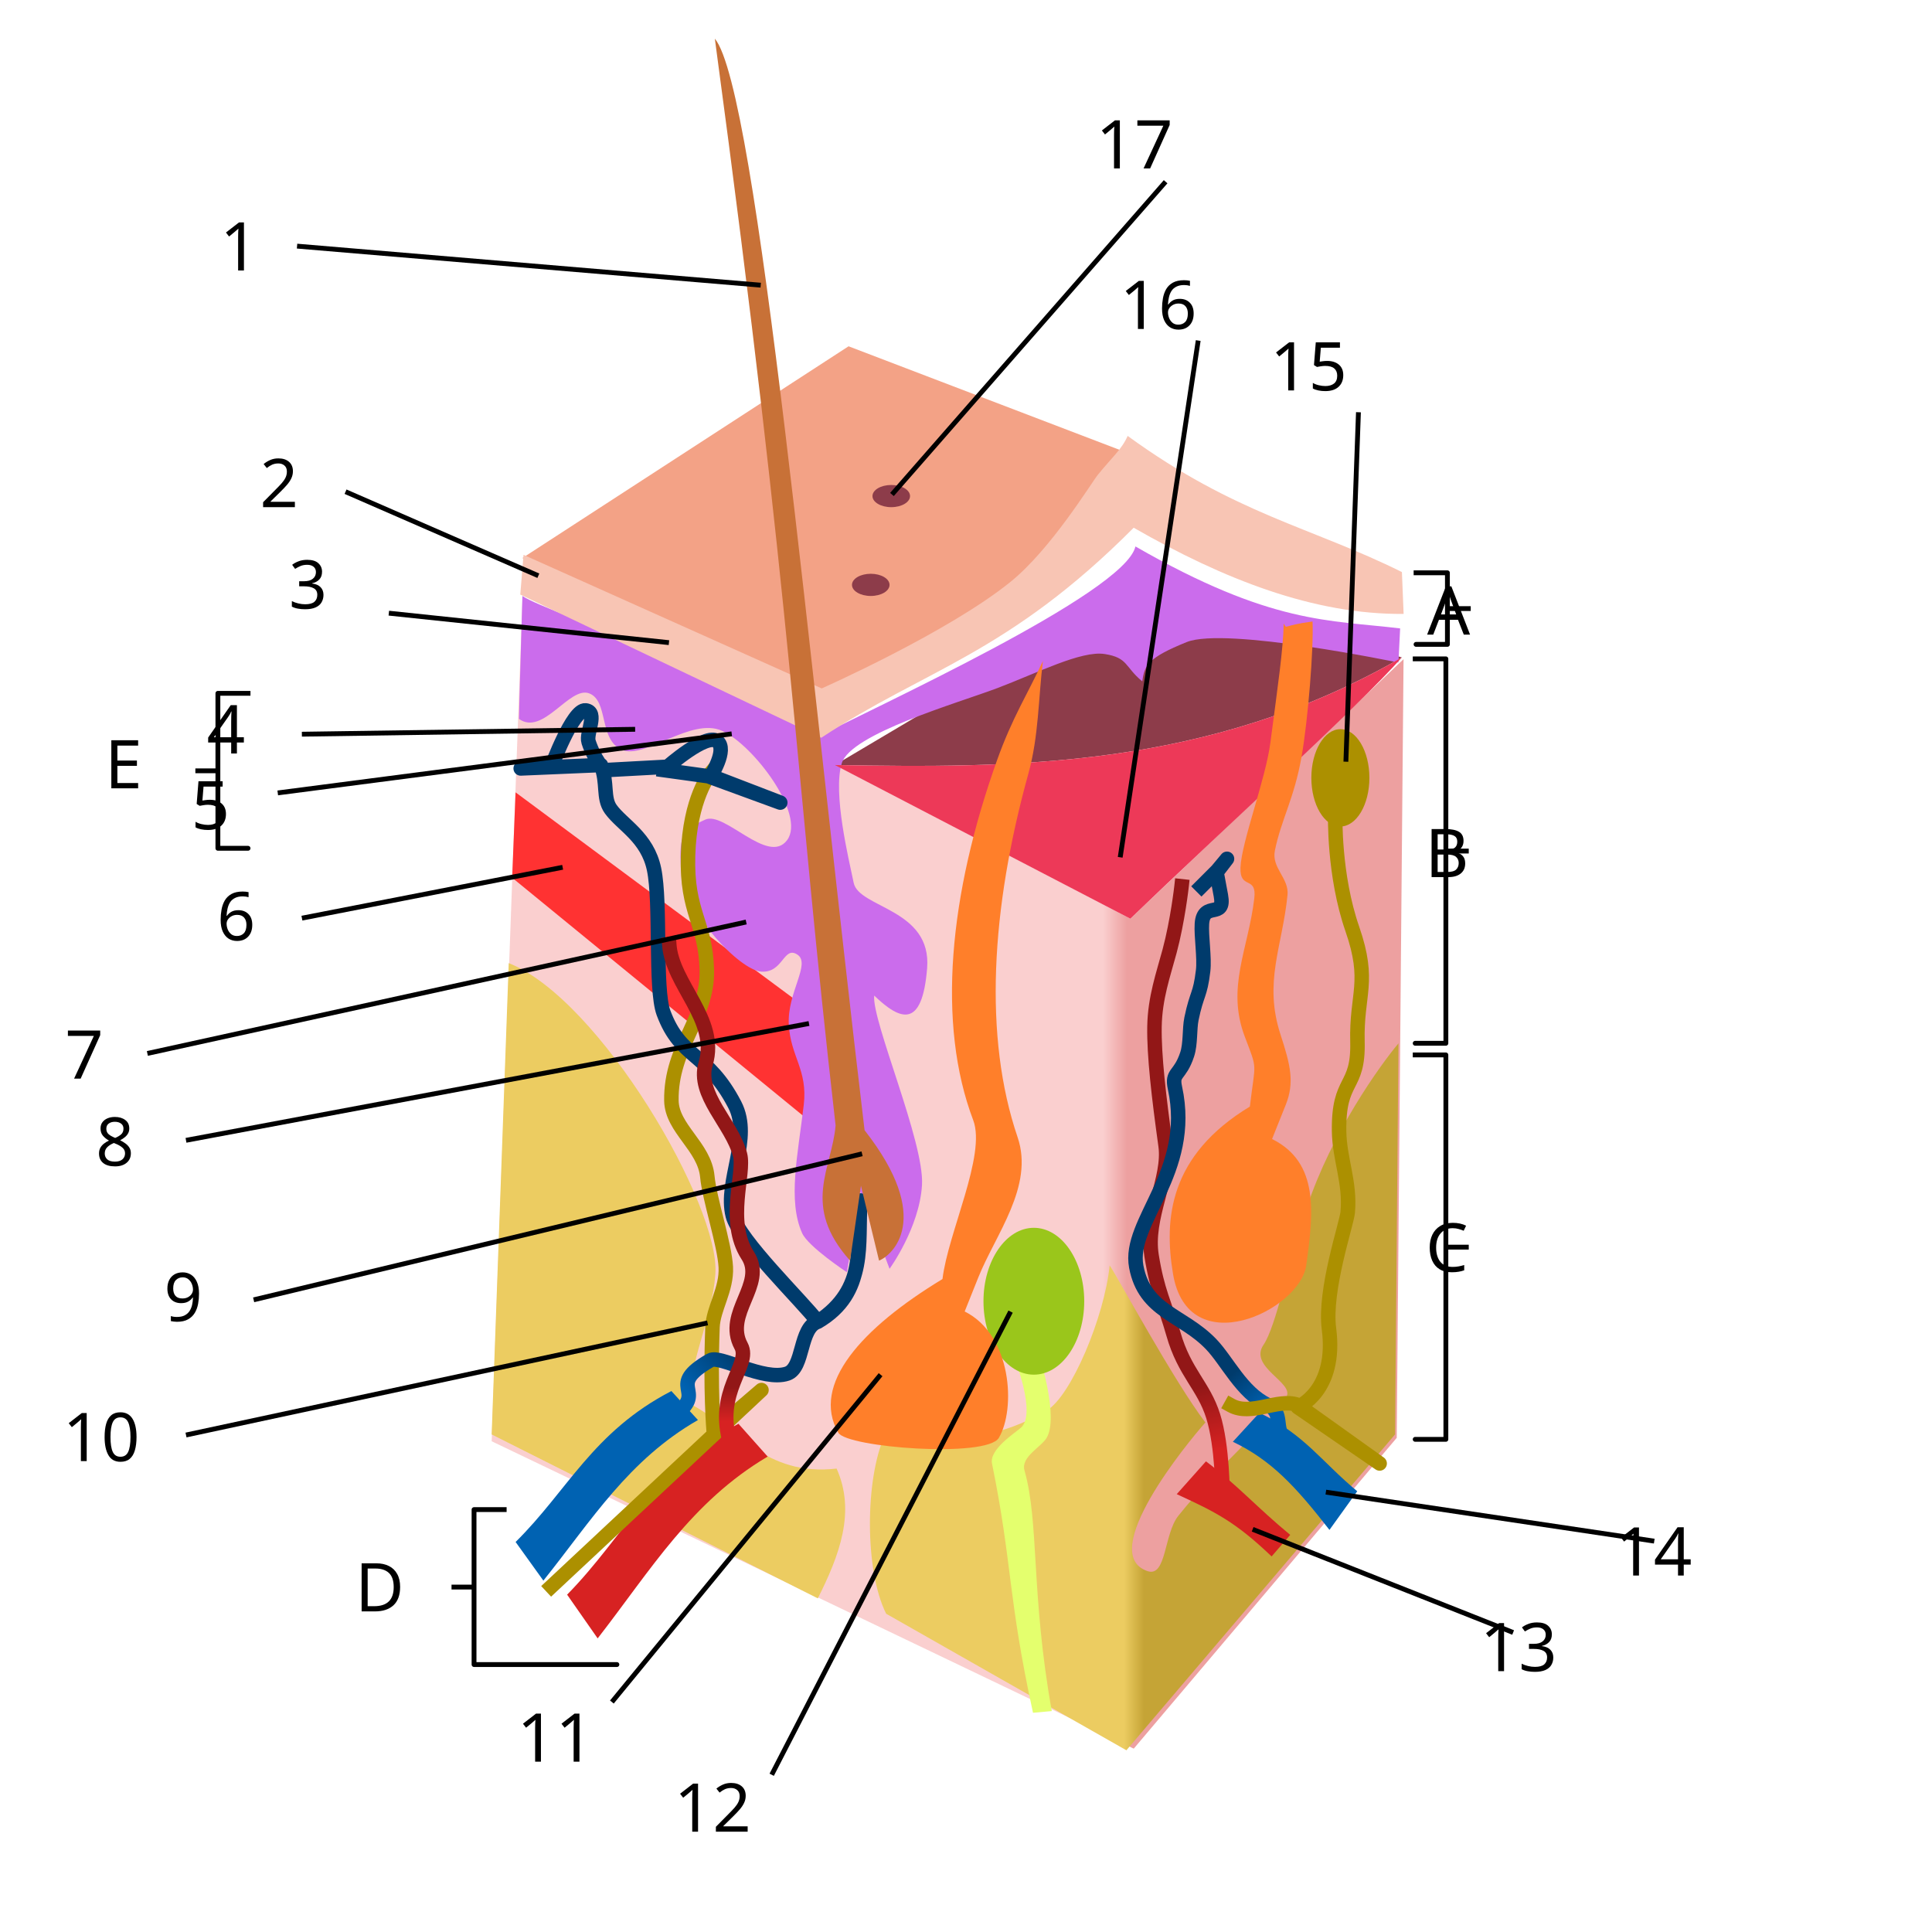
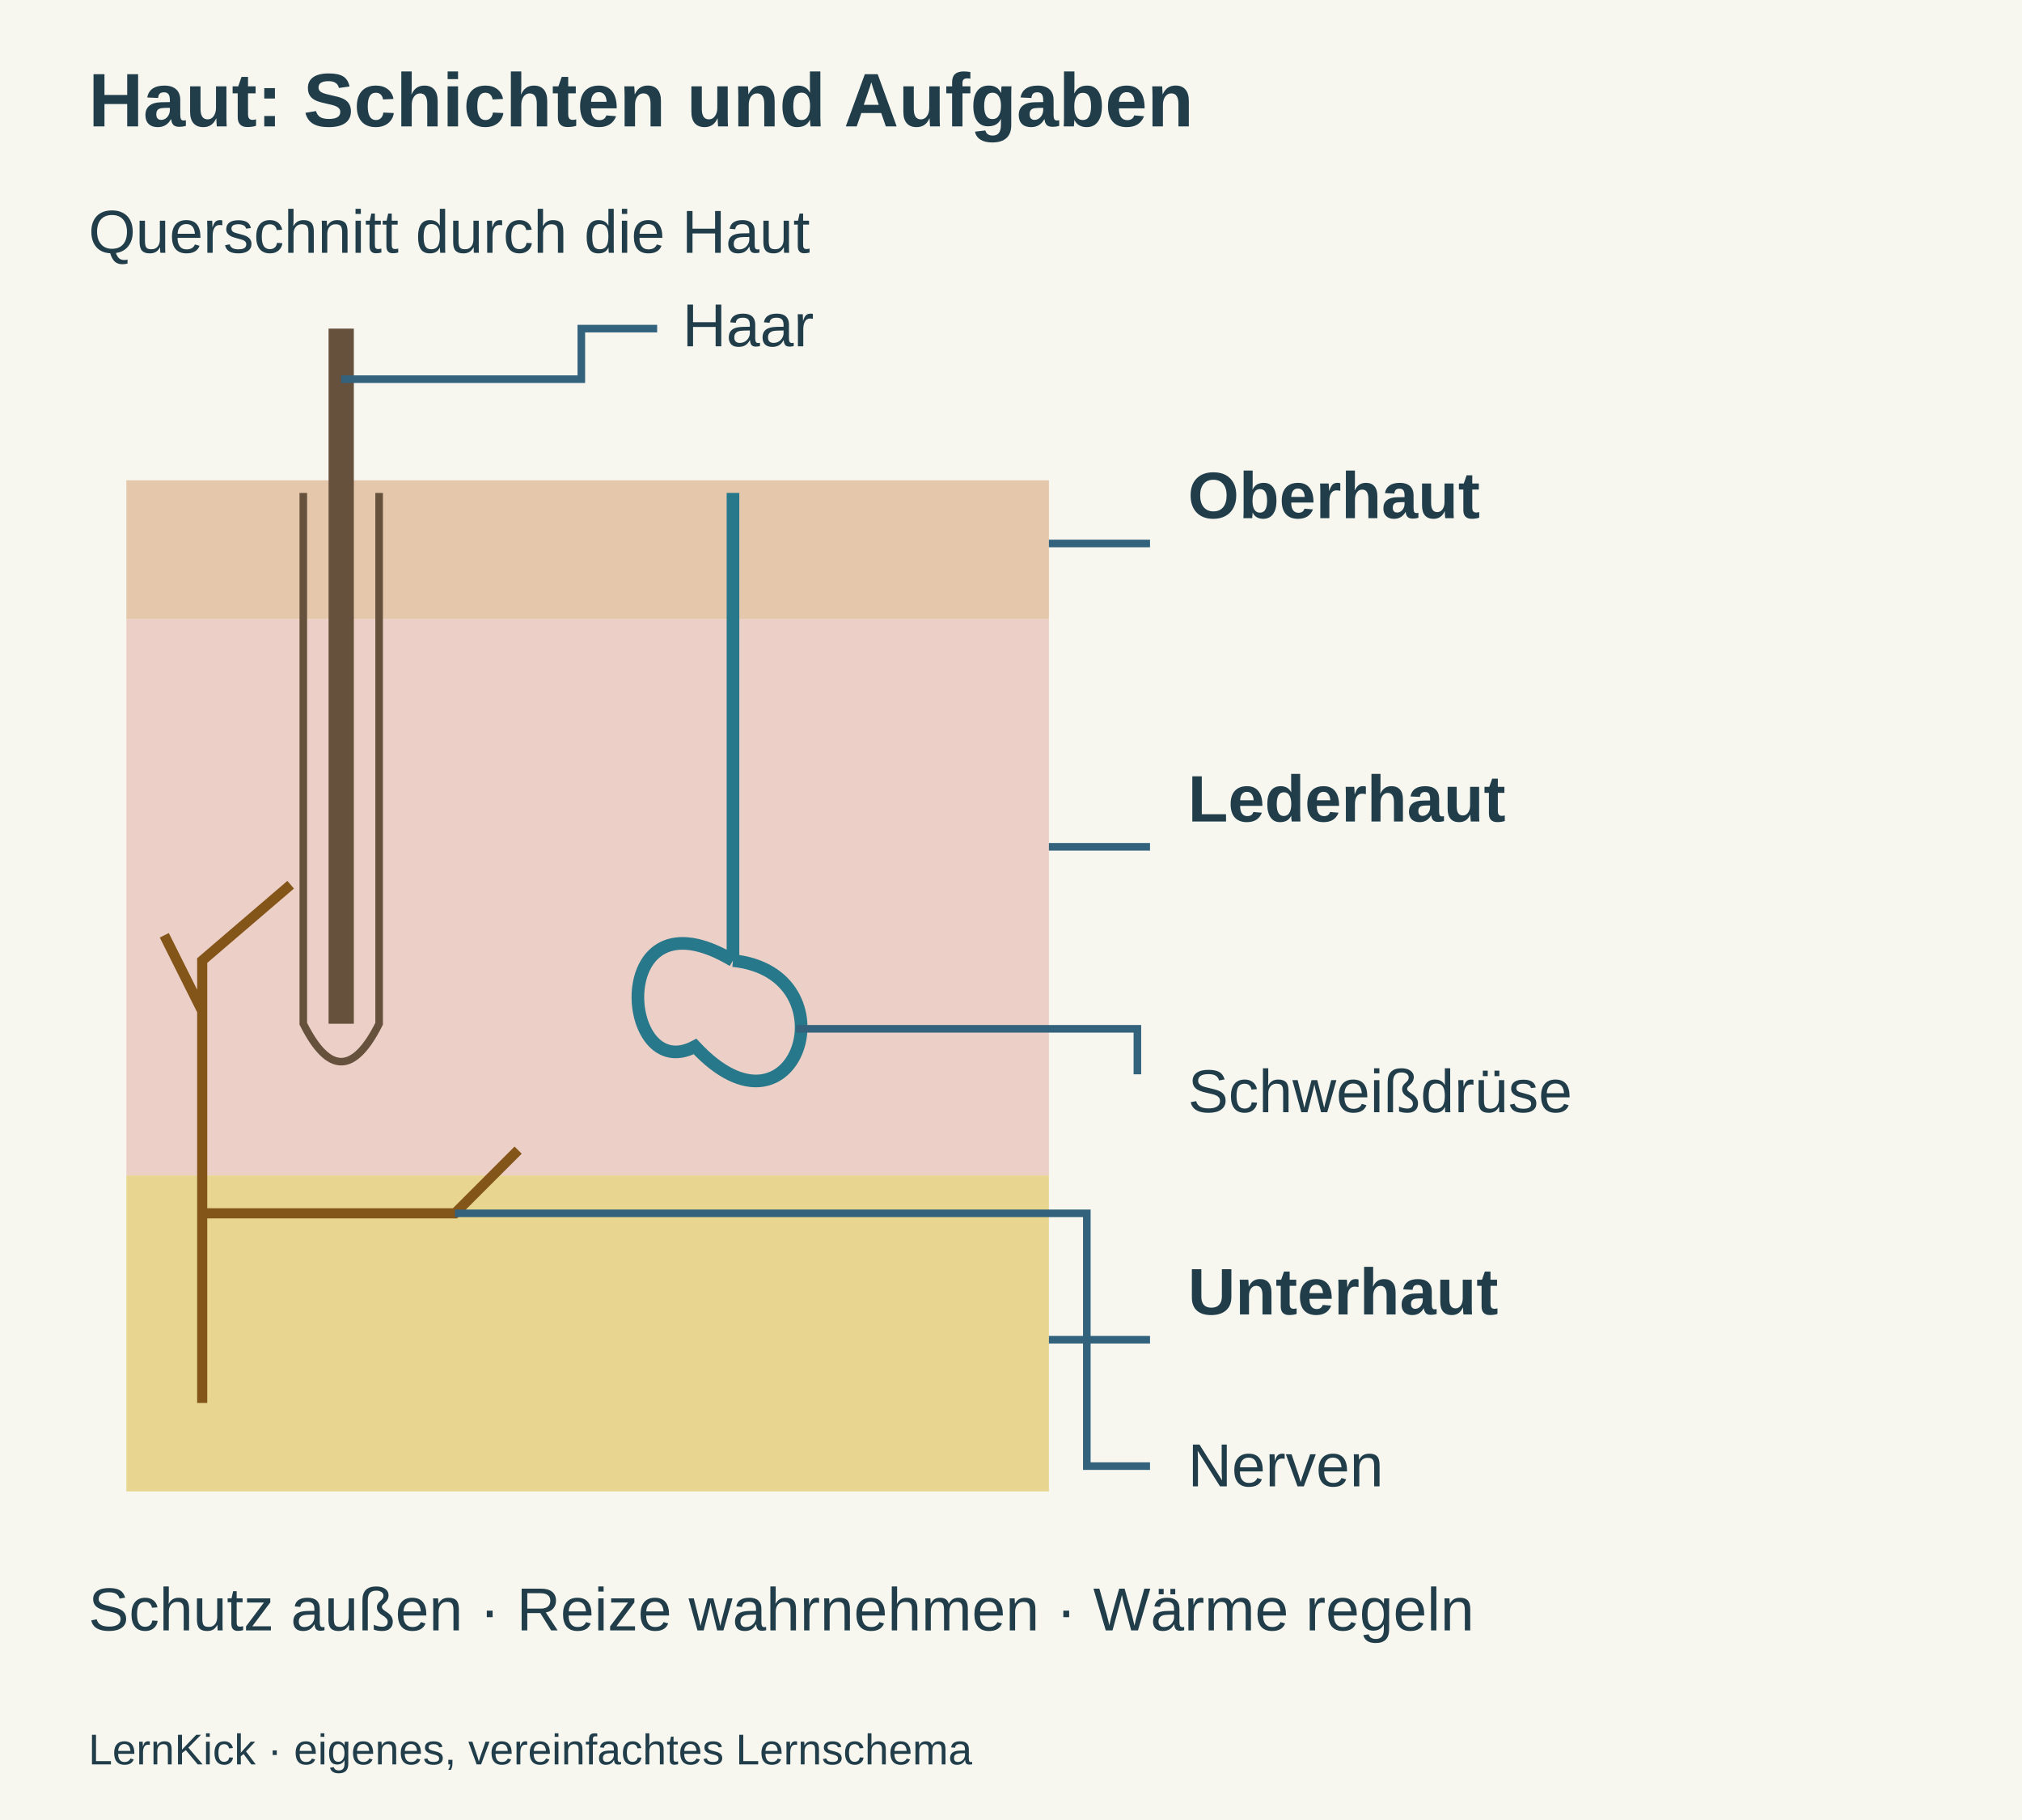
- <svg xmlns="http://www.w3.org/2000/svg" xmlns:xlink="http://www.w3.org/1999/xlink" width="400.0" height="400.0" id="svg2" version="1.0" viewBox="0 0 400 400">
-   <defs id="defs4">
-     <linearGradient id="linearGradient3239">
-       <stop style="stop-color:#facfcf;stop-opacity:1;" offset="0" id="stop3241" />
-       <stop style="stop-color:#eda0a0;stop-opacity:1;" offset="1" id="stop3243" />
-     </linearGradient>
-     <linearGradient id="linearGradient3229">
-       <stop style="stop-color:#eccc61;stop-opacity:1;" offset="0" id="stop3231" />
-       <stop style="stop-color:#c5a436;stop-opacity:1;" offset="1" id="stop3233" />
-     </linearGradient>
-     <linearGradient id="linearGradient3215">
-       <stop style="stop-color:#d72222;stop-opacity:1;" offset="0" id="stop3217" />
-       <stop style="stop-color:#921717;stop-opacity:1;" offset="1" id="stop3219" />
-     </linearGradient>
-     <linearGradient id="linearGradient3199">
-       <stop style="stop-color:#0062b2;stop-opacity:1;" offset="0" id="stop3201" />
-       <stop style="stop-color:#003b6c;stop-opacity:1;" offset="1" id="stop3203" />
-     </linearGradient>
-     <linearGradient xlink:href="#linearGradient3199" id="linearGradient3205" x1="375.673" y1="714.796" x2="385.658" y2="705.868" gradientUnits="userSpaceOnUse" gradientTransform="translate(-17,1)" />
-     <linearGradient xlink:href="#linearGradient3199" id="linearGradient3213" x1="278.873" y1="290.643" x2="272.479" y2="283.219" gradientUnits="userSpaceOnUse" gradientTransform="translate(198.1596,427.1501)" />
-     <linearGradient xlink:href="#linearGradient3215" id="linearGradient3221" x1="268.213" y1="299.52" x2="265.251" y2="286.085" gradientUnits="userSpaceOnUse" gradientTransform="translate(198.1596,427.1501)" />
-     <linearGradient xlink:href="#linearGradient3229" id="linearGradient3235" x1="464.862" y1="717.707" x2="469.016" y2="717.707" gradientUnits="userSpaceOnUse" gradientTransform="translate(-17,1)" />
-     <linearGradient xlink:href="#linearGradient3239" id="linearGradient3245" x1="460.526" y1="668.394" x2="465.475" y2="668.394" gradientUnits="userSpaceOnUse" gradientTransform="translate(-17,1)" />
-     <linearGradient xlink:href="#linearGradient3215" id="linearGradient3255" x1="165.465" y1="293.28" x2="165.465" y2="286.209" gradientUnits="userSpaceOnUse" gradientTransform="translate(198.1596,427.1501)" />
+ <svg xmlns="http://www.w3.org/2000/svg" width="800" height="720" viewBox="0 0 800 720" role="img">
+   <defs>
+     <marker id="arrow" viewBox="0 0 10 10" refX="9" refY="5" markerWidth="7" markerHeight="7" orient="auto-start-reverse">
+       <path d="M0 0L10 5L0 10Z" fill="context-stroke" />
+     </marker>
  </defs>
-   <g id="layer1" transform="translate(-215.1596,-426.1501)">
-     <path id="path3266" d="M 388.018,584.541 L 452.365,546.358 L 505.398,562.268 C 465.146,585.481 424.366,585.136 388.018,584.541 z" style="opacity:1;fill:#8d3c4a;fill-opacity:1;stroke:none;stroke-width:3;stroke-linecap:square;stroke-linejoin:round;stroke-miterlimit:4;stroke-dasharray:none;stroke-dashoffset:0;stroke-opacity:1" />
-     <path style="opacity:1;fill:#f3a286;fill-opacity:1;stroke:none;stroke-width:3;stroke-linecap:square;stroke-linejoin:round;stroke-miterlimit:4;stroke-dasharray:none;stroke-dashoffset:0;stroke-opacity:1" d="M 323.318,541.686 L 390.846,497.845 L 449.965,520.437 C 449.965,520.437 440.313,535.761 431.894,542.59 C 418.995,553.055 385.29,569.167 385.29,569.167 L 323.318,541.686 z" id="path3257" />
-     <path style="opacity:1;fill:url(#linearGradient3245);fill-opacity:1;stroke:none;stroke-width:3;stroke-linecap:square;stroke-linejoin:round;stroke-miterlimit:4;stroke-dasharray:none;stroke-dashoffset:0;stroke-opacity:1" d="M 316.954,724.549 L 323.318,550.6 L 449.183,616.361 L 505.751,562.621 L 504.337,723.842 L 449.89,788.188 L 316.954,724.549 z" id="path3237" />
-     <path id="path3227" d="M 504.696,642.171 C 500.83,646.764 490.823,660.77 485.762,676.052 C 481.934,687.613 479.366,700.76 476.759,704.575 C 473.615,709.175 483.161,712.392 481.502,715.337 C 478.787,720.156 467.388,729.596 459.104,740.003 C 456.12,743.752 456.68,752.762 452.745,751.435 C 442.107,747.848 460.966,724.887 464.725,720.657 C 458.378,712.394 446.584,690.602 444.904,688.135 C 443.844,698.748 436.914,715.248 431.864,718.185 C 422.42,723.676 413.042,725.184 398.276,723.488 C 394.279,732.445 394.141,751.301 398.63,760.257 L 448.366,788.527 L 503.989,723.134 L 504.696,642.171 z" style="opacity:1;fill:url(#linearGradient3235);fill-opacity:1;stroke:none;stroke-width:3;stroke-linecap:square;stroke-linejoin:round;stroke-miterlimit:4;stroke-dasharray:none;stroke-dashoffset:0;stroke-opacity:1" />
-     <path style="opacity:1;fill:#e4ff6e;fill-opacity:1;stroke:none;stroke-width:3;stroke-linecap:square;stroke-linejoin:round;stroke-miterlimit:4;stroke-dasharray:none;stroke-dashoffset:0;stroke-opacity:1" d="M 425.141,707.224 C 425.141,707.224 429.787,718.78 426.555,721.72 C 425.394,722.777 419.945,726.196 420.545,729.145 C 424.782,749.98 423.795,756.722 429.03,780.764 L 432.919,780.41 C 428.559,756.013 430.351,741.455 427.262,730.559 C 426.478,727.791 430.754,725.721 431.858,723.841 C 434.393,719.528 430.444,707.224 430.444,707.224" id="path3282" />
-     <path style="opacity:1;fill:#eccc61;fill-opacity:1;stroke:none;stroke-width:3;stroke-linecap:square;stroke-linejoin:round;stroke-miterlimit:4;stroke-dasharray:none;stroke-dashoffset:0;stroke-opacity:1" d="M 320.489,625.554 C 339.41,633.021 364.283,675.768 363.269,689.9 C 362.583,699.469 357.699,708.206 357.966,716.77 C 367.713,721.766 373.605,731.902 388.371,730.205 C 392.368,739.162 388.971,748.119 384.482,757.075 L 316.954,723.134 L 320.489,625.554 z" id="path3225" />
-     <path style="opacity:1;fill:#ff3232;fill-opacity:1;stroke:none;stroke-width:1;stroke-linecap:square;stroke-linejoin:round;stroke-miterlimit:4;stroke-dasharray:none;stroke-dashoffset:0;stroke-opacity:1" d="M 321.903,590.198 L 321.196,607.876 L 383.422,658.788 L 384.836,636.867 L 321.903,590.198 z" id="path3470" />
-     <path style="opacity:1;fill:#cb6cec;fill-opacity:1;stroke:none;stroke-width:3;stroke-linecap:square;stroke-linejoin:round;stroke-miterlimit:4;stroke-dasharray:none;stroke-dashoffset:0;stroke-opacity:1" d="M 390.493,689.547 C 390.493,689.547 382.495,684.277 381.232,681.456 C 378.213,674.708 380.344,665.273 381.568,654.916 C 382.427,647.643 378.834,644.913 378.472,638.282 C 378.11,631.65 383.114,625.652 380.24,623.786 C 377.365,621.919 377.332,627.591 372.815,627.321 C 368.298,627.052 356.905,615.01 356.198,606.462 C 355.493,597.935 357.194,597.739 361.148,595.855 C 365.102,593.971 374.194,605.369 378.118,600.098 C 382.043,594.827 371.178,580.412 364.683,577.47 C 358.188,574.528 348.548,583.538 343.824,581.359 C 339.099,579.181 341.18,571.174 337.106,569.692 C 333.032,568.211 327.59,578.58 322.61,574.995 C 322.581,574.593 323.318,549.54 323.318,549.54 C 328.507,553.152 375.797,568.24 383.422,579.238 C 395.642,572.762 448.012,549.076 450.243,539.287 C 478.374,555.465 490.42,554.486 505.044,556.257 L 504.69,563.328 C 504.69,563.328 468.848,555.847 460.85,559.086 C 452.852,562.324 452.132,563.841 451.657,567.217 C 448.001,564.229 448.768,562.324 443.879,561.56 C 438.99,560.797 429.846,565.524 421.605,568.632 C 413.364,571.739 391.283,578.064 389.432,584.188 C 387.554,590.401 390.879,603.96 391.907,608.937 C 392.987,614.166 408.102,614.292 407.11,626.614 C 406.089,639.288 401.527,637.425 396.15,632.271 C 395.629,637.518 406.593,662.674 406.049,671.516 C 405.505,680.357 399.332,688.84 399.332,688.84 L 393.321,672.93 L 390.493,689.547 z" id="path3223" />
-     <path style="opacity:1;fill:#0062b2;fill-opacity:1;stroke:none;stroke-width:1;stroke-linecap:square;stroke-linejoin:round;stroke-miterlimit:4;stroke-dasharray:none;stroke-dashoffset:0;stroke-opacity:1" d="M 354.16,714.15 C 337.886,722.601 332.766,734.674 321.91,745.4 L 327.66,753.4 C 337.727,740.805 345.257,728.432 359.66,720.15 L 354.16,714.15 z" id="path3181" />
-     <path id="path3183" d="M 475.91,718.65 C 485.376,723.248 488.615,728.629 496.16,734.9 L 490.41,742.9 C 483.343,733.805 478.312,728.432 470.41,724.65 L 475.91,718.65 z" style="opacity:1;fill:#0062b2;fill-opacity:1;stroke:none;stroke-width:1;stroke-linecap:square;stroke-linejoin:round;stroke-miterlimit:4;stroke-dasharray:none;stroke-dashoffset:0;stroke-opacity:1" />
-     <path id="path3187" d="M 368.048,720.926 C 350.147,730.494 344.516,744.162 332.574,756.306 L 338.899,765.363 C 349.972,751.103 358.256,737.095 374.097,727.719 L 368.048,720.926 z" style="opacity:1;fill:#d72222;fill-opacity:1;stroke:none;stroke-width:1.116;stroke-linecap:square;stroke-linejoin:round;stroke-miterlimit:4;stroke-dasharray:none;stroke-dashoffset:0;stroke-opacity:1" />
-     <path style="opacity:1;fill:#d72222;fill-opacity:1;stroke:none;stroke-width:1.116;stroke-linecap:square;stroke-linejoin:round;stroke-miterlimit:4;stroke-dasharray:none;stroke-dashoffset:0;stroke-opacity:1" d="M 464.842,728.704 C 471.429,733.676 475.293,738.151 482.285,743.931 L 478.435,748.392 C 470.897,741.203 466.856,739.216 458.793,735.497 L 464.842,728.704 z" id="path3189" />
-     <path style="opacity:1;fill:#9ac61b;fill-opacity:1;stroke:none;stroke-width:3;stroke-linecap:square;stroke-linejoin:round;stroke-miterlimit:4;stroke-dasharray:none;stroke-dashoffset:0;stroke-opacity:1" id="path3191" d="M 240.77,268.937 A 9.369,13.965 0 1 1 222.032,268.937 A 9.369,13.965 0 1 1 240.77,268.937 z" transform="matrix(1.113208,0,0,1.088608,171.6098,402.7899)" />
-     <path style="opacity:1;fill:none;fill-opacity:1;stroke:url(#linearGradient3221);stroke-width:3;stroke-linecap:square;stroke-linejoin:round;stroke-miterlimit:4;stroke-dasharray:none;stroke-dashoffset:0;stroke-opacity:1" d="M 468.274,735.509 C 468.274,735.509 468.296,725.591 466.337,719.345 C 464.36,713.039 460.391,710.366 458.108,702.351 C 456.213,695.7 454.797,693.647 453.587,686.154 C 452.291,678.131 457.44,670.232 456.483,663.33 C 455.075,653.178 454.086,644.722 454.182,638.727 C 454.278,632.732 456.025,627.876 457.313,623.077 C 458.996,616.807 459.789,609.644 459.789,609.644" id="path3195" />
-     <path style="opacity:1;fill:none;fill-opacity:1;stroke:url(#linearGradient3213);stroke-width:3;stroke-linecap:square;stroke-linejoin:round;stroke-miterlimit:4;stroke-dasharray:none;stroke-dashoffset:0;stroke-opacity:1" d="M 481.16,724.15 C 478.847,721.841 481.023,718.651 477.599,717.021 C 472.214,714.457 469.235,707.889 465.891,704.426 C 459.912,698.233 452.186,697.781 450.41,688.4 C 448.633,679.019 462.241,668.91 458.422,651.381 C 457.698,648.056 459.436,649.04 460.948,644.461 C 461.683,642.236 461.404,639.201 461.84,637.084 C 462.949,631.696 463.63,632.35 464.249,627.16 C 464.577,624.411 463.834,619.986 464.004,617.406 C 464.326,612.538 468.868,616.594 467.929,611.554 L 467.037,606.764 L 469.196,603.957 L 467.16,606.4 L 463.91,609.65" id="path3185" />
-     <path style="opacity:1;fill:none;fill-opacity:1;stroke:#ac9000;stroke-width:3;stroke-linecap:square;stroke-linejoin:round;stroke-miterlimit:4;stroke-dasharray:none;stroke-dashoffset:0;stroke-opacity:1" d="M 329.328,754.601 L 372.815,713.942 L 362.916,722.427 C 362.916,722.427 362.178,713.927 362.675,700.913 C 362.822,697.057 365.657,693.127 365.429,688.501 C 365.197,683.816 362.046,674.43 361.604,669.738 C 361.019,663.524 354.254,659.803 354.166,654.02 C 353.994,642.785 361.756,636.908 361.501,626.968 C 361.247,617.027 357.268,615.218 357.612,603.28 C 357.956,591.342 362.208,586.309 362.208,586.309" id="path3272" />
-     <path style="opacity:1;fill:none;fill-opacity:1;stroke:url(#linearGradient3205);stroke-width:3;stroke-linecap:square;stroke-linejoin:round;stroke-miterlimit:4;stroke-dasharray:none;stroke-dashoffset:0;stroke-opacity:1" d="M 355.137,718.892 C 361.651,713.965 352.723,713.225 362.237,707.781 C 364.236,706.637 373.26,712.194 378.153,710.541 C 381.648,709.361 380.61,701.038 384.482,699.8 C 394.892,692.977 392.622,683.814 393.321,674.698 C 392.534,683.89 394.711,693.789 384.482,699.8 C 381.232,695.535 368.117,682.875 366.869,677.842 C 365.095,670.693 370.915,661.865 367.283,654.868 C 361.599,643.917 356.108,645.444 352.535,635.853 C 350.701,630.929 352.034,613.095 350.571,606.105 C 349.182,599.466 344.02,597 341.621,593.697 C 339.928,591.366 341.031,588.264 339.581,584.541 L 322.964,585.249 L 329.328,584.895 C 329.328,584.895 333.768,572.91 336.399,573.228 C 339.03,573.545 336.442,577.95 337.018,579.739 C 338.2,583.408 340.288,585.602 340.288,585.602 L 353.37,584.895 C 353.37,584.895 361.326,577.879 363.623,579.592 C 365.919,581.305 362.208,587.016 362.208,587.016 L 376.704,592.32 L 362.916,587.016 L 352.662,585.602" id="path3197" />
-     <path style="opacity:1;fill:none;fill-opacity:1;stroke:url(#linearGradient3255);stroke-width:3;stroke-linecap:square;stroke-linejoin:round;stroke-miterlimit:4;stroke-dasharray:none;stroke-dashoffset:0;stroke-opacity:1" d="M 366.41,725.15 C 362.97,714.235 370.747,708.795 368.596,704.819 C 364.917,698.019 373.846,692.085 369.969,686.087 C 365.389,679 369.414,669.179 368.373,665.206 C 366.694,658.799 359.331,652.824 361.258,646.365 C 363.978,637.246 354.245,629.941 353.723,621.665" id="path3247" />
-     <path style="opacity:1;fill:#f8c5b4;fill-opacity:1;stroke:none;stroke-width:3;stroke-linecap:square;stroke-linejoin:round;stroke-miterlimit:4;stroke-dasharray:none;stroke-dashoffset:0;stroke-opacity:1" d="M 448.627,516.4 C 447.439,519.162 445.246,520.997 442.472,524.431 C 441.11,526.118 432.828,539.758 424.41,546.588 C 411.511,557.052 385.285,568.681 385.285,568.681 L 323.551,541.022 L 322.878,549.244 L 385.191,578.9 C 406.741,564.68 423.753,561.65 449.878,535.412 C 468.507,546.08 487.136,553.414 505.765,553.256 L 505.41,544.588 C 486.482,535.192 470.99,532.667 448.627,516.4 z" id="path3259" />
-     <path style="opacity:1;fill:#ed3958;fill-opacity:1;stroke:none;stroke-width:3;stroke-linecap:square;stroke-linejoin:round;stroke-miterlimit:4;stroke-dasharray:none;stroke-dashoffset:0;stroke-opacity:1" d="M 388.018,584.541 L 449.183,616.361 C 467.857,598.362 496.251,572.608 505.398,562.268 C 465.146,585.481 424.366,585.136 388.018,584.541 z" id="path3264" />
-     <path style="opacity:1;fill:#8d3c4a;fill-opacity:1;stroke:none;stroke-width:3;stroke-linecap:square;stroke-linejoin:round;stroke-miterlimit:4;stroke-dasharray:none;stroke-dashoffset:0;stroke-opacity:1" id="path3268" d="M 200.111,120.091 A 3.889,2.298 0 1 1 192.333,120.091 A 3.889,2.298 0 1 1 200.111,120.091 z" transform="translate(199.2203,427.1501)" />
-     <path transform="translate(203.4629,408.7653)" d="M 200.111,120.091 A 3.889,2.298 0 1 1 192.333,120.091 A 3.889,2.298 0 1 1 200.111,120.091 z" id="path3270" style="opacity:1;fill:#8d3c4a;fill-opacity:1;stroke:none;stroke-width:3;stroke-linecap:square;stroke-linejoin:round;stroke-miterlimit:4;stroke-dasharray:none;stroke-dashoffset:0;stroke-opacity:1" />
-     <path id="path3274" d="M 470.042,717.124 C 474.158,719.409 479.687,715.604 483.802,716.999 L 500.801,729.145 L 483.831,717.477 C 483.831,717.477 491.989,714.181 490.307,701.266 C 489.262,693.238 493.969,679.545 494.187,677.163 C 494.756,670.947 492.493,666.167 492.405,660.384 C 492.233,649.149 496.46,651.758 496.205,641.817 C 495.95,631.877 498.973,629.512 495.144,618.483 C 491.246,607.252 491.609,594.794 491.609,594.794" style="opacity:1;fill:none;fill-opacity:1;stroke:#ac9000;stroke-width:3;stroke-linecap:square;stroke-linejoin:round;stroke-miterlimit:4;stroke-dasharray:none;stroke-dashoffset:0;stroke-opacity:1" />
-     <path style="opacity:1;fill:#ac9000;fill-opacity:1;stroke:none;stroke-width:3;stroke-linecap:square;stroke-linejoin:round;stroke-miterlimit:4;stroke-dasharray:none;stroke-dashoffset:0;stroke-opacity:1" id="path3276" d="M 300.52,160.043 A 6.01,10.076 0 1 1 288.5,160.043 A 6.01,10.076 0 1 1 300.52,160.043 z" transform="translate(198.1596,427.1501)" />
-     <path style="opacity:1;fill:#ff7f2a;fill-opacity:1;stroke:none;stroke-width:3;stroke-linecap:square;stroke-linejoin:round;stroke-miterlimit:4;stroke-dasharray:none;stroke-dashoffset:0;stroke-opacity:1" d="M 421.959,723.841 C 419.454,728.061 390.493,725.869 388.725,722.781 C 383.009,712.795 393.548,701.113 410.292,690.961 C 411.418,681.431 419.383,665.277 416.656,658.081 C 409.087,638.107 411.64,611.348 421.613,583.476 C 424.771,574.649 427.93,569.816 431.089,562.989 C 430.128,570.756 430.234,578.524 428.082,586.291 C 420.313,614.347 418.77,640.852 425.848,661.616 C 429.3,671.745 421.252,681.767 417.716,690.607 L 414.888,697.679 C 424.715,702.578 425.476,717.916 421.959,723.841 z" id="path3278" />
-     <path id="path3280" d="M 485.599,688.133 C 484.295,697.501 461.136,708.479 458.021,689.9 C 456.119,678.553 457.187,665.404 473.931,655.252 C 475.058,645.722 475.598,647.953 472.871,640.756 C 469.017,630.588 473.61,622.65 474.845,612.144 C 475.408,607.357 471.813,610.465 471.987,605.762 C 472.182,600.511 477.177,587.546 478.174,579.945 C 479.797,567.566 480.82,560.667 480.935,555.245 C 481.737,556.524 480.45,555.661 486.906,554.82 C 487.164,560.382 485.969,575.187 484.644,582.76 C 483.112,591.512 480.416,595.802 479.109,602.267 C 478.383,605.857 482.073,607.966 481.725,611.451 C 480.647,622.25 476.717,629.448 480.295,640.403 C 482.333,646.642 483.21,650.265 481.356,654.899 L 478.527,661.97 C 488.354,666.869 487.106,677.304 485.599,688.133 z" style="opacity:1;fill:#ff7f2a;fill-opacity:1;stroke:none;stroke-width:3;stroke-linecap:square;stroke-linejoin:round;stroke-miterlimit:4;stroke-dasharray:none;stroke-dashoffset:0;stroke-opacity:1" />
-     <path style="opacity:1;fill:#c87137;fill-opacity:1;stroke:none;stroke-width:1;stroke-linecap:square;stroke-linejoin:round;stroke-miterlimit:4;stroke-dasharray:none;stroke-dashoffset:0;stroke-opacity:1" d="M 363.16,434.15 C 379.514,555.443 379.673,585.061 388.16,659.15 C 387.42,668.097 380.964,675.773 391.16,687.15 L 393.41,671.65 L 397.16,687.15 C 399.8,686.086 408.616,678.604 394.16,660.15 C 382.826,565.124 371.993,444.773 363.16,434.15 z" id="path2409" />
-     <path style="opacity:1;fill:none;fill-opacity:1;stroke:#000000;stroke-width:1;stroke-linecap:square;stroke-linejoin:round;stroke-miterlimit:4;stroke-dasharray:none;stroke-dashoffset:0;stroke-opacity:1" d="M 372.16,485.15 L 277.16,477.15" id="path3288" />
-     <path style="opacity:1;fill:none;fill-opacity:1;stroke:#000000;stroke-width:1;stroke-linecap:square;stroke-linejoin:round;stroke-miterlimit:4;stroke-dasharray:none;stroke-dashoffset:0;stroke-opacity:1" d="M 400.16,528.15 L 456.16,464.15" id="path3290" />
-     <path style="opacity:1;fill:none;fill-opacity:1;stroke:#000000;stroke-width:1;stroke-linecap:square;stroke-linejoin:round;stroke-miterlimit:4;stroke-dasharray:none;stroke-dashoffset:0;stroke-opacity:1" d="M 490.16,735.15 L 557.16,745.15" id="path3292" />
-     <path style="opacity:1;fill:none;fill-opacity:1;stroke:#000000;stroke-width:1;stroke-linecap:square;stroke-linejoin:round;stroke-miterlimit:4;stroke-dasharray:none;stroke-dashoffset:0;stroke-opacity:1" d="M 474.97,742.96 L 527.973,763.957" id="path3294" />
-     <path style="opacity:1;fill:none;fill-opacity:1;stroke:#000000;stroke-width:1;stroke-linecap:square;stroke-linejoin:round;stroke-miterlimit:4;stroke-dasharray:none;stroke-dashoffset:0;stroke-opacity:1" d="M 424.16,698.15 L 375.16,793.15" id="path3296" />
-     <path style="opacity:1;fill:none;fill-opacity:1;stroke:#000000;stroke-width:1;stroke-linecap:square;stroke-linejoin:round;stroke-miterlimit:4;stroke-dasharray:none;stroke-dashoffset:0;stroke-opacity:1" d="M 397.16,711.15 L 342.16,778.15" id="path3298" />
-     <path style="opacity:1;fill:none;fill-opacity:1;stroke:#000000;stroke-width:1;stroke-linecap:square;stroke-linejoin:round;stroke-miterlimit:4;stroke-dasharray:none;stroke-dashoffset:0;stroke-opacity:1" d="M 361.16,700.15 L 254.16,723.15" id="path3300" />
-     <path style="opacity:1;fill:none;fill-opacity:1;stroke:#000000;stroke-width:1;stroke-linecap:square;stroke-linejoin:round;stroke-miterlimit:4;stroke-dasharray:none;stroke-dashoffset:0;stroke-opacity:1" d="M 393.16,665.15 L 268.16,695.15" id="path3302" />
-     <path style="opacity:1;fill:none;fill-opacity:1;stroke:#000000;stroke-width:1;stroke-linecap:square;stroke-linejoin:round;stroke-miterlimit:4;stroke-dasharray:none;stroke-dashoffset:0;stroke-opacity:1" d="M 382.16,638.15 L 254.16,662.15" id="path3304" />
-     <path style="opacity:1;fill:none;fill-opacity:1;stroke:#000000;stroke-width:1;stroke-linecap:square;stroke-linejoin:round;stroke-miterlimit:4;stroke-dasharray:none;stroke-dashoffset:0;stroke-opacity:1" d="M 369.16,617.15 L 246.16,644.15" id="path3306" />
-     <path style="opacity:1;fill:none;fill-opacity:1;stroke:#000000;stroke-width:1;stroke-linecap:square;stroke-linejoin:round;stroke-miterlimit:4;stroke-dasharray:none;stroke-dashoffset:0;stroke-opacity:1" d="M 331.16,605.807 L 278.16,616.15" id="path3308" />
-     <path style="opacity:1;fill:none;fill-opacity:1;stroke:#000000;stroke-width:1;stroke-linecap:square;stroke-linejoin:round;stroke-miterlimit:4;stroke-dasharray:none;stroke-dashoffset:0;stroke-opacity:1" d="M 366.16,578.15 L 273.16,590.251" id="path3310" />
-     <path style="opacity:1;fill:none;fill-opacity:1;stroke:#000000;stroke-width:1;stroke-linecap:square;stroke-linejoin:round;stroke-miterlimit:4;stroke-dasharray:none;stroke-dashoffset:0;stroke-opacity:1" d="M 278.16,578.15 L 346.16,577.15" id="path3314" />
-     <path style="opacity:1;fill:none;fill-opacity:1;stroke:#000000;stroke-width:1;stroke-linecap:square;stroke-linejoin:round;stroke-miterlimit:4;stroke-dasharray:none;stroke-dashoffset:0;stroke-opacity:1" d="M 296.16,553.15 L 353.16,559.15" id="path3316" />
-     <path style="opacity:1;fill:none;fill-opacity:1;stroke:#000000;stroke-width:1;stroke-linecap:square;stroke-linejoin:round;stroke-miterlimit:4;stroke-dasharray:none;stroke-dashoffset:0;stroke-opacity:1" d="M 287.16,528.15 L 326.16,545.15" id="path3318" />
-     <path style="opacity:1;fill:none;fill-opacity:1;stroke:#000000;stroke-width:1;stroke-linecap:square;stroke-linejoin:round;stroke-miterlimit:4;stroke-dasharray:none;stroke-dashoffset:0;stroke-opacity:1" d="M 463.16,497.15 L 447.16,603.15" id="path3320" />
-     <path style="opacity:1;fill:none;fill-opacity:1;stroke:#000000;stroke-width:1;stroke-linecap:square;stroke-linejoin:round;stroke-miterlimit:4;stroke-dasharray:none;stroke-dashoffset:0;stroke-opacity:1" d="M 508.16,562.561 L 514.513,562.561 L 514.513,642.15 L 508.16,642.15 L 514.513,642.15 L 514.513,602.355 L 518.749,602.355" id="path3326" />
-     <path id="path3328" d="M 508.16,644.561 L 514.513,644.561 L 514.513,724.15 L 508.16,724.15 L 514.513,724.15 L 514.513,684.355 L 518.749,684.355" style="opacity:1;fill:none;fill-opacity:1;stroke:#000000;stroke-width:1;stroke-linecap:square;stroke-linejoin:round;stroke-miterlimit:4;stroke-dasharray:none;stroke-dashoffset:0;stroke-opacity:1" />
-     <path style="opacity:1;fill:none;fill-opacity:1;stroke:#000000;stroke-width:1;stroke-linecap:square;stroke-linejoin:round;stroke-miterlimit:4;stroke-dasharray:none;stroke-dashoffset:0;stroke-opacity:1" d="M 508.339,544.74 L 514.831,544.74 L 514.831,559.561 L 508.339,559.561 L 514.831,559.561 L 514.831,552.15 L 519.16,552.15" id="path3330" />
-     <text xml:space="preserve" style="font-size:13.937px;font-style:normal;font-variant:normal;font-weight:normal;font-stretch:normal;text-align:center;text-anchor:middle;fill:#000000;fill-opacity:1;stroke:none;stroke-width:1px;stroke-linecap:butt;stroke-linejoin:miter;stroke-opacity:1;font-family:Lucida Sans Unicode;-inkscape-font-specification:Lucida Sans Unicode" x="273.756" y="482.15" id="text3332">
-       <tspan id="tspan3334" x="273.756" y="482.15">1</tspan>
-     </text>
-     <text id="text3336" y="531.15" x="282.006" style="font-size:13.937px;font-style:normal;font-variant:normal;font-weight:normal;font-stretch:normal;text-align:center;text-anchor:middle;fill:#000000;fill-opacity:1;stroke:none;stroke-width:1px;stroke-linecap:butt;stroke-linejoin:miter;stroke-opacity:1;font-family:Lucida Sans Unicode;-inkscape-font-specification:Lucida Sans Unicode" xml:space="preserve">
-       <tspan y="531.15" x="282.006" id="tspan3338">2</tspan>
-     </text>
-     <text xml:space="preserve" style="font-size:13.937px;font-style:normal;font-variant:normal;font-weight:normal;font-stretch:normal;text-align:center;text-anchor:middle;fill:#000000;fill-opacity:1;stroke:none;stroke-width:1px;stroke-linecap:butt;stroke-linejoin:miter;stroke-opacity:1;font-family:Lucida Sans Unicode;-inkscape-font-specification:Lucida Sans Unicode" x="288.006" y="552.15" id="text3340">
-       <tspan id="tspan3342" x="288.006" y="552.15">3</tspan>
-     </text>
-     <text xml:space="preserve" style="font-size:13.937px;font-style:normal;font-variant:normal;font-weight:normal;font-stretch:normal;text-align:center;text-anchor:middle;fill:#000000;fill-opacity:1;stroke:none;stroke-width:1px;stroke-linecap:butt;stroke-linejoin:miter;stroke-opacity:1;font-family:Lucida Sans Unicode;-inkscape-font-specification:Lucida Sans Unicode" x="271.006" y="582.15" id="text3344">
-       <tspan id="tspan3346" x="271.006" y="582.15">4</tspan>
-     </text>
-     <text id="text3348" y="597.847" x="267.814" style="font-size:13.937px;font-style:normal;font-variant:normal;font-weight:normal;font-stretch:normal;text-align:center;text-anchor:middle;fill:#000000;fill-opacity:1;stroke:none;stroke-width:1px;stroke-linecap:butt;stroke-linejoin:miter;stroke-opacity:1;font-family:Lucida Sans Unicode;-inkscape-font-specification:Lucida Sans Unicode" xml:space="preserve">
-       <tspan y="597.847" x="267.814" id="tspan3350">5</tspan>
-     </text>
-     <text xml:space="preserve" style="font-size:13.937px;font-style:normal;font-variant:normal;font-weight:normal;font-stretch:normal;text-align:center;text-anchor:middle;fill:#000000;fill-opacity:1;stroke:none;stroke-width:1px;stroke-linecap:butt;stroke-linejoin:miter;stroke-opacity:1;font-family:Lucida Sans Unicode;-inkscape-font-specification:Lucida Sans Unicode" x="273.117" y="620.828" id="text3352">
-       <tspan id="tspan3354" x="273.117" y="620.828">6</tspan>
-     </text>
-     <text id="text3356" y="649.466" x="241.651" style="font-size:13.937px;font-style:normal;font-variant:normal;font-weight:normal;font-stretch:normal;text-align:center;text-anchor:middle;fill:#000000;fill-opacity:1;stroke:none;stroke-width:1px;stroke-linecap:butt;stroke-linejoin:miter;stroke-opacity:1;font-family:Lucida Sans Unicode;-inkscape-font-specification:Lucida Sans Unicode" xml:space="preserve">
-       <tspan y="649.466" x="241.651" id="tspan3358">7</tspan>
-     </text>
-     <text xml:space="preserve" style="font-size:13.937px;font-style:normal;font-variant:normal;font-weight:normal;font-stretch:normal;text-align:center;text-anchor:middle;fill:#000000;fill-opacity:1;stroke:none;stroke-width:1px;stroke-linecap:butt;stroke-linejoin:miter;stroke-opacity:1;font-family:Lucida Sans Unicode;-inkscape-font-specification:Lucida Sans Unicode" x="248.015" y="667.497" id="text3360">
-       <tspan id="tspan3362" x="248.015" y="667.497">8</tspan>
-     </text>
-     <text id="text3364" y="699.67" x="262.157" style="font-size:13.937px;font-style:normal;font-variant:normal;font-weight:normal;font-stretch:normal;text-align:center;text-anchor:middle;fill:#000000;fill-opacity:1;stroke:none;stroke-width:1px;stroke-linecap:butt;stroke-linejoin:miter;stroke-opacity:1;font-family:Lucida Sans Unicode;-inkscape-font-specification:Lucida Sans Unicode" xml:space="preserve">
-       <tspan y="699.67" x="262.157" id="tspan3366">9</tspan>
-     </text>
-     <text xml:space="preserve" style="font-size:13.937px;font-style:normal;font-variant:normal;font-weight:normal;font-stretch:normal;text-align:center;text-anchor:middle;fill:#000000;fill-opacity:1;stroke:none;stroke-width:1px;stroke-linecap:butt;stroke-linejoin:miter;stroke-opacity:1;font-family:Lucida Sans Unicode;-inkscape-font-specification:Lucida Sans Unicode" x="245.187" y="728.662" id="text3368">
-       <tspan id="tspan3370" x="245.187" y="728.662">10</tspan>
-     </text>
-     <text id="text3372" y="790.887" x="339.232" style="font-size:13.937px;font-style:normal;font-variant:normal;font-weight:normal;font-stretch:normal;text-align:center;text-anchor:middle;fill:#000000;fill-opacity:1;stroke:none;stroke-width:1px;stroke-linecap:butt;stroke-linejoin:miter;stroke-opacity:1;font-family:Lucida Sans Unicode;-inkscape-font-specification:Lucida Sans Unicode" xml:space="preserve">
-       <tspan y="790.887" x="339.232" id="tspan3374">11</tspan>
-     </text>
-     <text xml:space="preserve" style="font-size:13.937px;font-style:normal;font-variant:normal;font-weight:normal;font-stretch:normal;text-align:center;text-anchor:middle;fill:#000000;fill-opacity:1;stroke:none;stroke-width:1px;stroke-linecap:butt;stroke-linejoin:miter;stroke-opacity:1;font-family:Lucida Sans Unicode;-inkscape-font-specification:Lucida Sans Unicode" x="371.759" y="805.383" id="text3376">
-       <tspan id="tspan3378" x="371.759" y="805.383">12</tspan>
-     </text>
-     <text id="text3380" y="772.149" x="538.636" style="font-size:13.937px;font-style:normal;font-variant:normal;font-weight:normal;font-stretch:normal;text-align:center;text-anchor:middle;fill:#000000;fill-opacity:1;stroke:none;stroke-width:1px;stroke-linecap:butt;stroke-linejoin:miter;stroke-opacity:1;font-family:Lucida Sans Unicode;-inkscape-font-specification:Lucida Sans Unicode" xml:space="preserve">
-       <tspan y="772.149" x="538.636" id="tspan3382">13</tspan>
-     </text>
-     <text xml:space="preserve" style="font-size:13.937px;font-style:normal;font-variant:normal;font-weight:normal;font-stretch:normal;text-align:center;text-anchor:middle;fill:#000000;fill-opacity:1;stroke:none;stroke-width:1px;stroke-linecap:butt;stroke-linejoin:miter;stroke-opacity:1;font-family:Lucida Sans Unicode;-inkscape-font-specification:Lucida Sans Unicode" x="566.567" y="752.35" id="text3384">
-       <tspan id="tspan3386" x="566.567" y="752.35">14</tspan>
-     </text>
-     <text id="text3388" y="689.417" x="523.787" style="font-size:13.937px;font-style:normal;font-variant:normal;font-weight:normal;font-stretch:normal;text-align:center;text-anchor:middle;fill:#000000;fill-opacity:1;stroke:none;stroke-width:1px;stroke-linecap:butt;stroke-linejoin:miter;stroke-opacity:1;font-family:Lucida Sans Unicode;-inkscape-font-specification:Lucida Sans Unicode" xml:space="preserve">
-       <tspan y="689.417" x="523.787" id="tspan3390">C</tspan>
-     </text>
-     <text xml:space="preserve" style="font-size:13.937px;font-style:normal;font-variant:normal;font-weight:normal;font-stretch:normal;text-align:center;text-anchor:middle;fill:#000000;fill-opacity:1;stroke:none;stroke-width:1px;stroke-linecap:butt;stroke-linejoin:miter;stroke-opacity:1;font-family:Lucida Sans Unicode;-inkscape-font-specification:Lucida Sans Unicode" x="523.787" y="607.746" id="text3392">
-       <tspan id="tspan3394" x="523.787" y="607.746">B</tspan>
-     </text>
-     <text id="text3396" y="557.542" x="524.14" style="font-size:13.937px;font-style:normal;font-variant:normal;font-weight:normal;font-stretch:normal;text-align:center;text-anchor:middle;fill:#000000;fill-opacity:1;stroke:none;stroke-width:1px;stroke-linecap:butt;stroke-linejoin:miter;stroke-opacity:1;font-family:Lucida Sans Unicode;-inkscape-font-specification:Lucida Sans Unicode" xml:space="preserve">
-       <tspan y="557.542" x="524.14" id="tspan3398">A</tspan>
-     </text>
-     <text id="text3400" y="461.022" x="459.086" style="font-size:13.937px;font-style:normal;font-variant:normal;font-weight:normal;font-stretch:normal;text-align:center;text-anchor:middle;fill:#000000;fill-opacity:1;stroke:none;stroke-width:1px;stroke-linecap:butt;stroke-linejoin:miter;stroke-opacity:1;font-family:Lucida Sans Unicode;-inkscape-font-specification:Lucida Sans Unicode" xml:space="preserve">
-       <tspan y="461.022" x="459.086" id="tspan3402">17</tspan>
-     </text>
-     <text xml:space="preserve" style="font-size:13.937px;font-style:normal;font-variant:normal;font-weight:normal;font-stretch:normal;text-align:center;text-anchor:middle;fill:#000000;fill-opacity:1;stroke:none;stroke-width:1px;stroke-linecap:butt;stroke-linejoin:miter;stroke-opacity:1;font-family:Lucida Sans Unicode;-inkscape-font-specification:Lucida Sans Unicode" x="464.036" y="494.256" id="text3404">
-       <tspan id="tspan3406" x="464.036" y="494.256">16</tspan>
-     </text>
-     <path id="path3458" d="M 266.515,569.696 L 260.272,569.696 L 260.272,601.779 L 266.515,601.779 L 260.272,601.779 L 260.272,585.738 L 256.109,585.738" style="opacity:1;fill:none;fill-opacity:1;stroke:#000000;stroke-width:1;stroke-linecap:square;stroke-linejoin:round;stroke-miterlimit:4;stroke-dasharray:none;stroke-dashoffset:0;stroke-opacity:1" />
-     <text xml:space="preserve" style="font-size:13.937px;font-style:normal;font-variant:normal;font-weight:normal;font-stretch:normal;text-align:center;text-anchor:middle;fill:#000000;fill-opacity:1;stroke:none;stroke-width:1px;stroke-linecap:butt;stroke-linejoin:miter;stroke-opacity:1;font-family:Lucida Sans Unicode;-inkscape-font-specification:Lucida Sans Unicode" x="249.783" y="589.362" id="text3460">
-       <tspan id="tspan3462" x="249.783" y="589.362">E</tspan>
-     </text>
-     <path style="opacity:1;fill:none;fill-opacity:1;stroke:#000000;stroke-width:1;stroke-linecap:square;stroke-linejoin:round;stroke-miterlimit:4;stroke-dasharray:none;stroke-dashoffset:0;stroke-opacity:1" d="M 319.548,738.695 L 313.305,738.695 L 313.305,770.778 L 342.882,770.778 L 313.305,770.778 L 313.305,754.736 L 309.142,754.736" id="path3464" />
-     <text id="text3466" y="759.774" x="302.816" style="font-size:13.937px;font-style:normal;font-variant:normal;font-weight:normal;font-stretch:normal;text-align:center;text-anchor:middle;fill:#000000;fill-opacity:1;stroke:none;stroke-width:1px;stroke-linecap:butt;stroke-linejoin:miter;stroke-opacity:1;font-family:Lucida Sans Unicode;-inkscape-font-specification:Lucida Sans Unicode" xml:space="preserve">
-       <tspan y="759.774" x="302.816" id="tspan3468">D</tspan>
-     </text>
-     <path id="path2490" d="M 496.394,511.999 L 493.829,583.351" style="opacity:1;fill:none;fill-opacity:1;stroke:#000000;stroke-width:1;stroke-linecap:square;stroke-linejoin:round;stroke-miterlimit:4;stroke-dasharray:none;stroke-dashoffset:0;stroke-opacity:1" />
-     <text xml:space="preserve" style="font-size:13.937px;font-style:normal;font-variant:normal;font-weight:normal;font-stretch:normal;text-align:center;text-anchor:middle;fill:#000000;fill-opacity:1;stroke:none;stroke-width:1px;stroke-linecap:butt;stroke-linejoin:miter;stroke-opacity:1;font-family:Lucida Sans Unicode;-inkscape-font-specification:Lucida Sans Unicode" x="495.149" y="506.984" id="text2492">
-       <tspan id="tspan2494" x="495.149" y="506.984">15</tspan>
-     </text>
+   <rect width="800" height="720" fill="#f7f7f0" />
+   <g font-family="Arial,sans-serif">
+     <text x="35" y="50" font-size="30" fill="#203d49" text-anchor="start" font-weight="700">Haut: Schichten und Aufgaben</text>
+     <text x="35" y="100" font-size="24" fill="#203d49" text-anchor="start" font-weight="400">Querschnitt durch die Haut</text>
+     <rect x="50" y="190" width="365" height="55" fill="#e5c7ac" />
+     <rect x="50" y="245" width="365" height="220" fill="#eccfc6" />
+     <rect x="50" y="465" width="365" height="125" fill="#e8d690" />
+     <path d="M415 215H455" stroke="#32627c" stroke-width="3" fill="none" />
+     <text x="470" y="205" font-size="26" fill="#203d49" text-anchor="start" font-weight="700">Oberhaut</text>
+     <path d="M415 335H455" stroke="#32627c" stroke-width="3" fill="none" />
+     <text x="470" y="325" font-size="26" fill="#203d49" text-anchor="start" font-weight="700">Lederhaut</text>
+     <path d="M415 530H455" stroke="#32627c" stroke-width="3" fill="none" />
+     <text x="470" y="520" font-size="26" fill="#203d49" text-anchor="start" font-weight="700">Unterhaut</text>
+     <path d="M135 130V405" stroke="#66513d" stroke-width="10" fill="none" />
+     <path d="M120 195V405Q135 435 150 405V195" stroke="#66513d" stroke-width="3" fill="none" />
+     <path d="M135 150H230V130H260" stroke="#32627c" stroke-width="3" fill="none" />
+     <text x="270" y="137" font-size="24" fill="#203d49" text-anchor="start" font-weight="400">Haar</text>
+     <path d="M290 195V380" stroke="#26788a" stroke-width="5" fill="none" />
+     <path d="M290 380C240 350 245 430 275 414C315 457 338 385 290 380" stroke="#26788a" stroke-width="5" fill="none" />
+     <path d="M315 407H450V425" stroke="#32627c" stroke-width="3" fill="none" />
+     <text x="470" y="440" font-size="24" fill="#203d49" text-anchor="start" font-weight="400">Schweißdrüse</text>
+     <path d="M80 555V380L115 350M80 400L65 370M80 480H180L205 455" stroke="#835518" stroke-width="4" fill="none" />
+     <path d="M180 480H430V580H455" stroke="#32627c" stroke-width="3" fill="none" />
+     <text x="470" y="588" font-size="24" fill="#203d49" text-anchor="start" font-weight="400">Nerven</text>
+     <text x="35" y="645" font-size="24" fill="#203d49" text-anchor="start" font-weight="400">Schutz außen · Reize wahrnehmen · Wärme regeln</text>
+     <text x="35" y="698" font-size="17" fill="#203d49" text-anchor="start" font-weight="400">LernKick · eigenes, vereinfachtes Lernschema</text>
  </g>
</svg>
